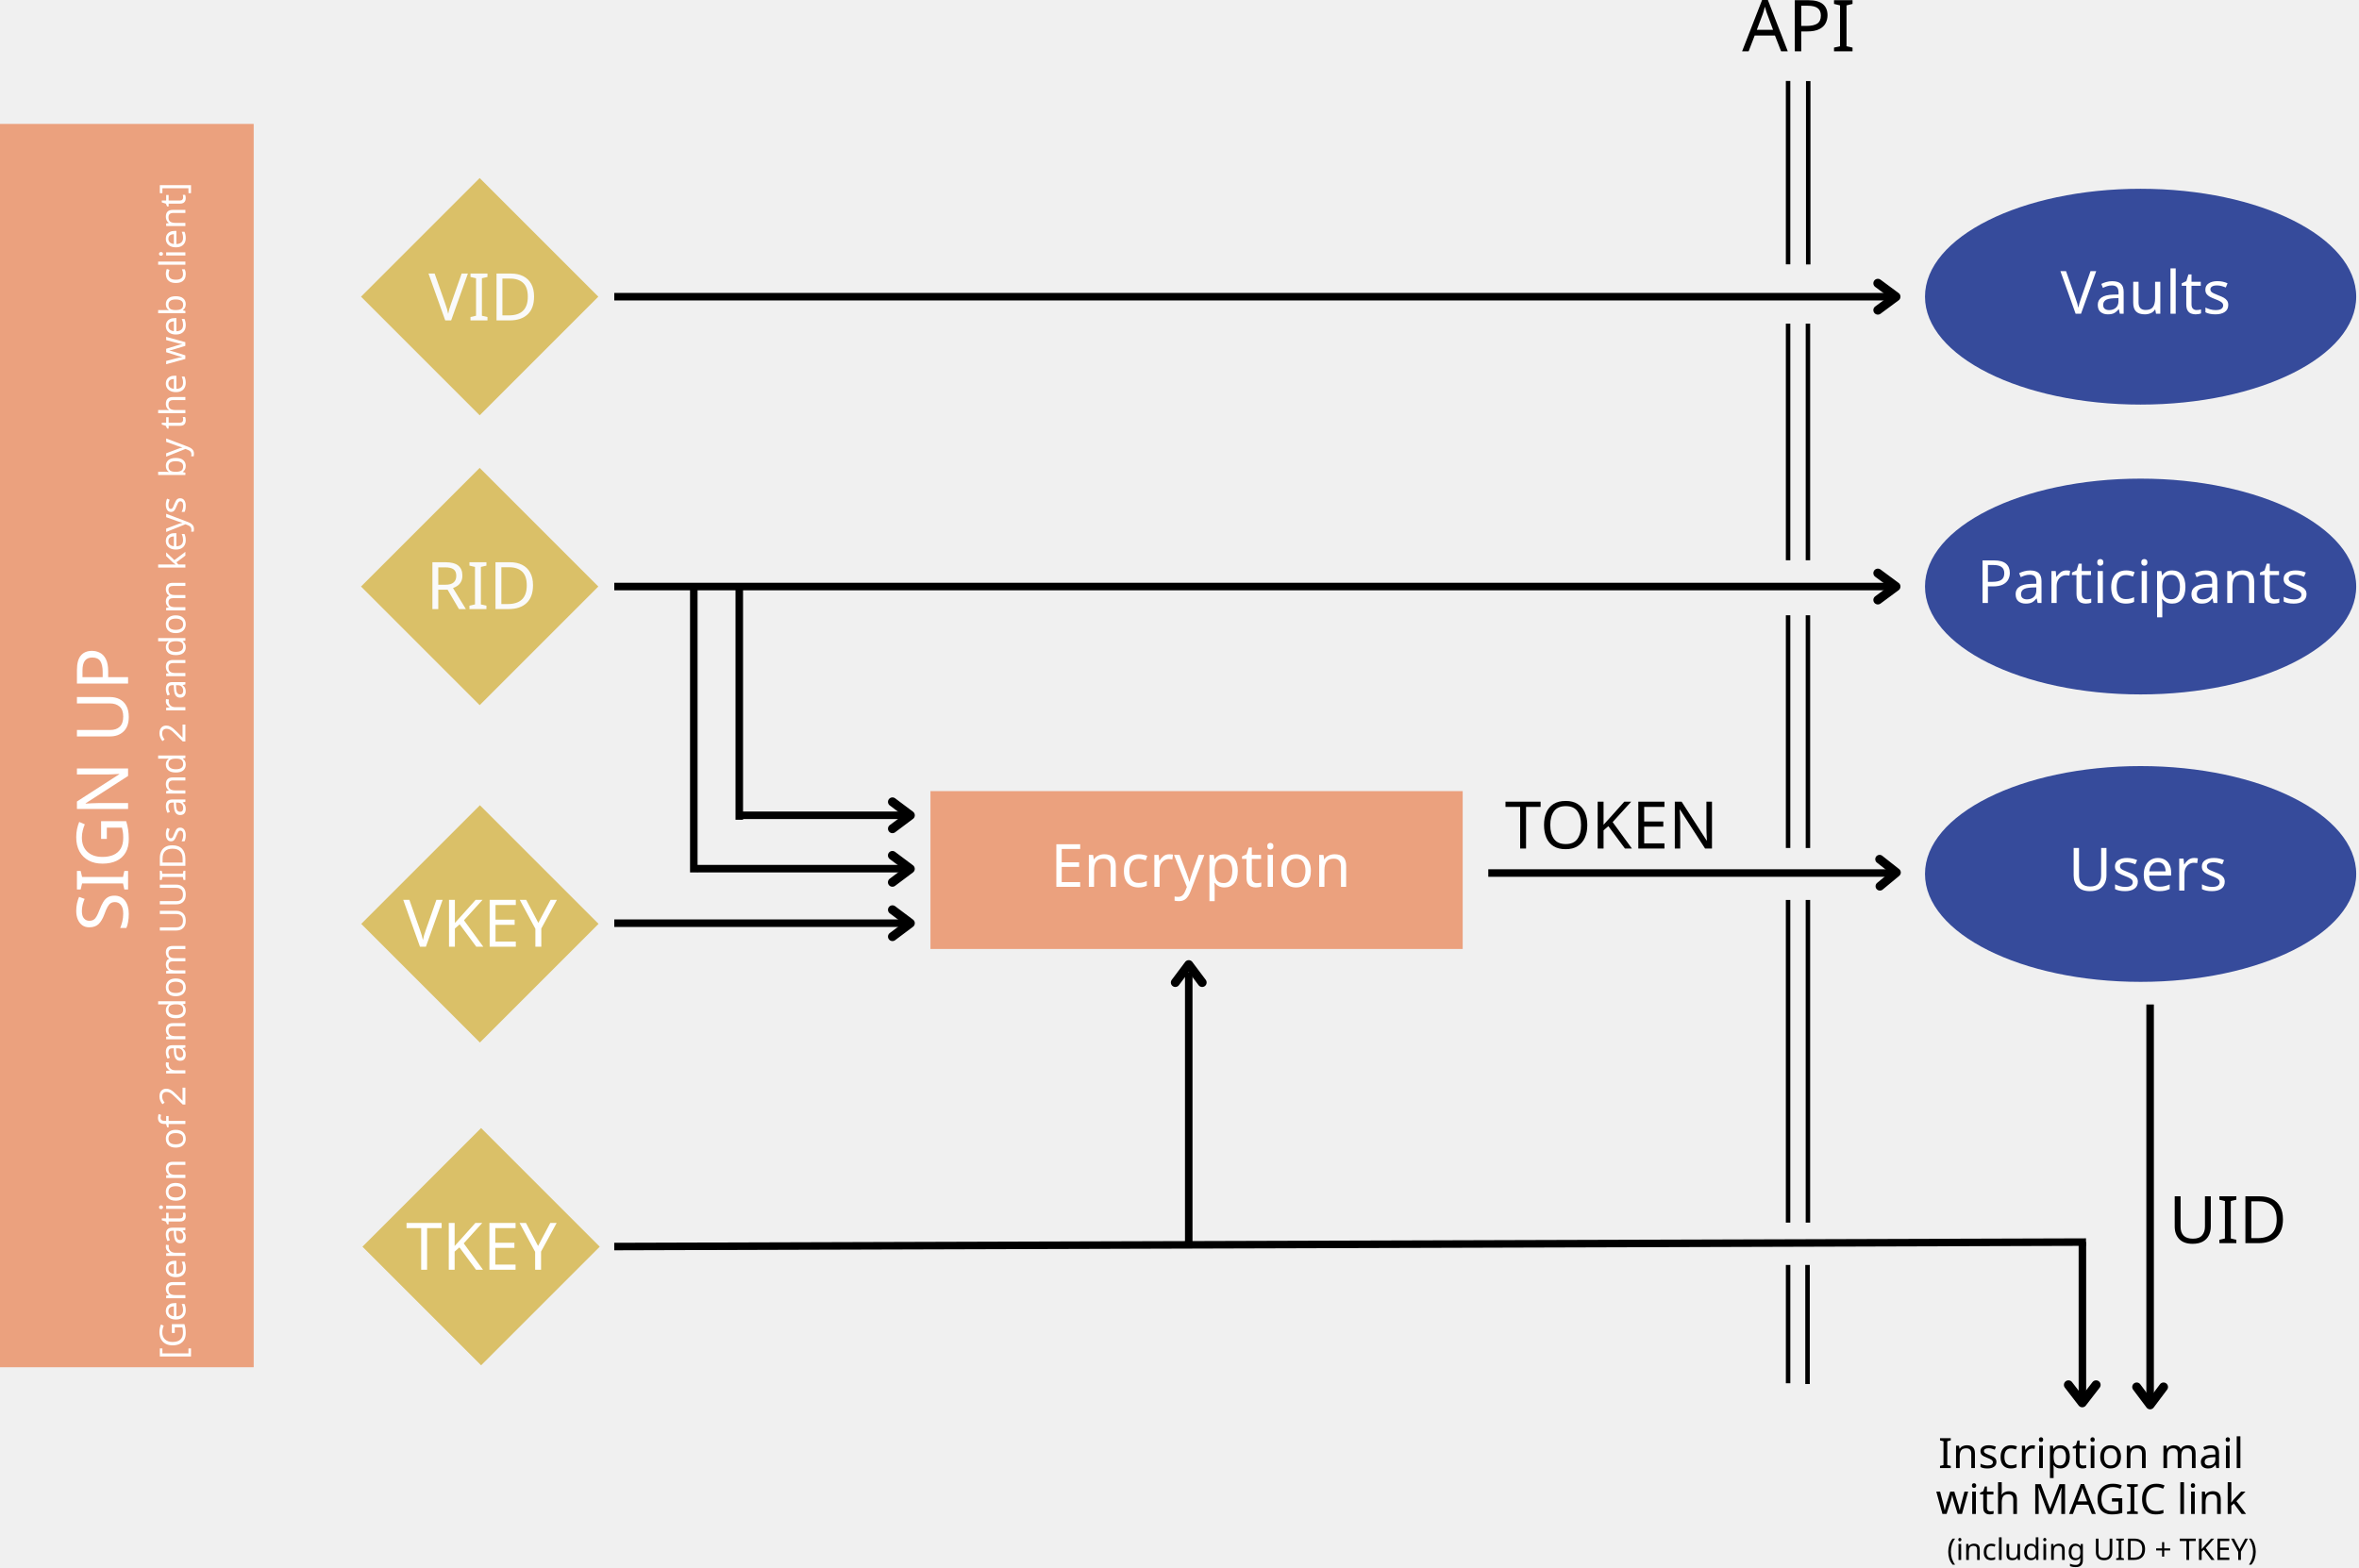
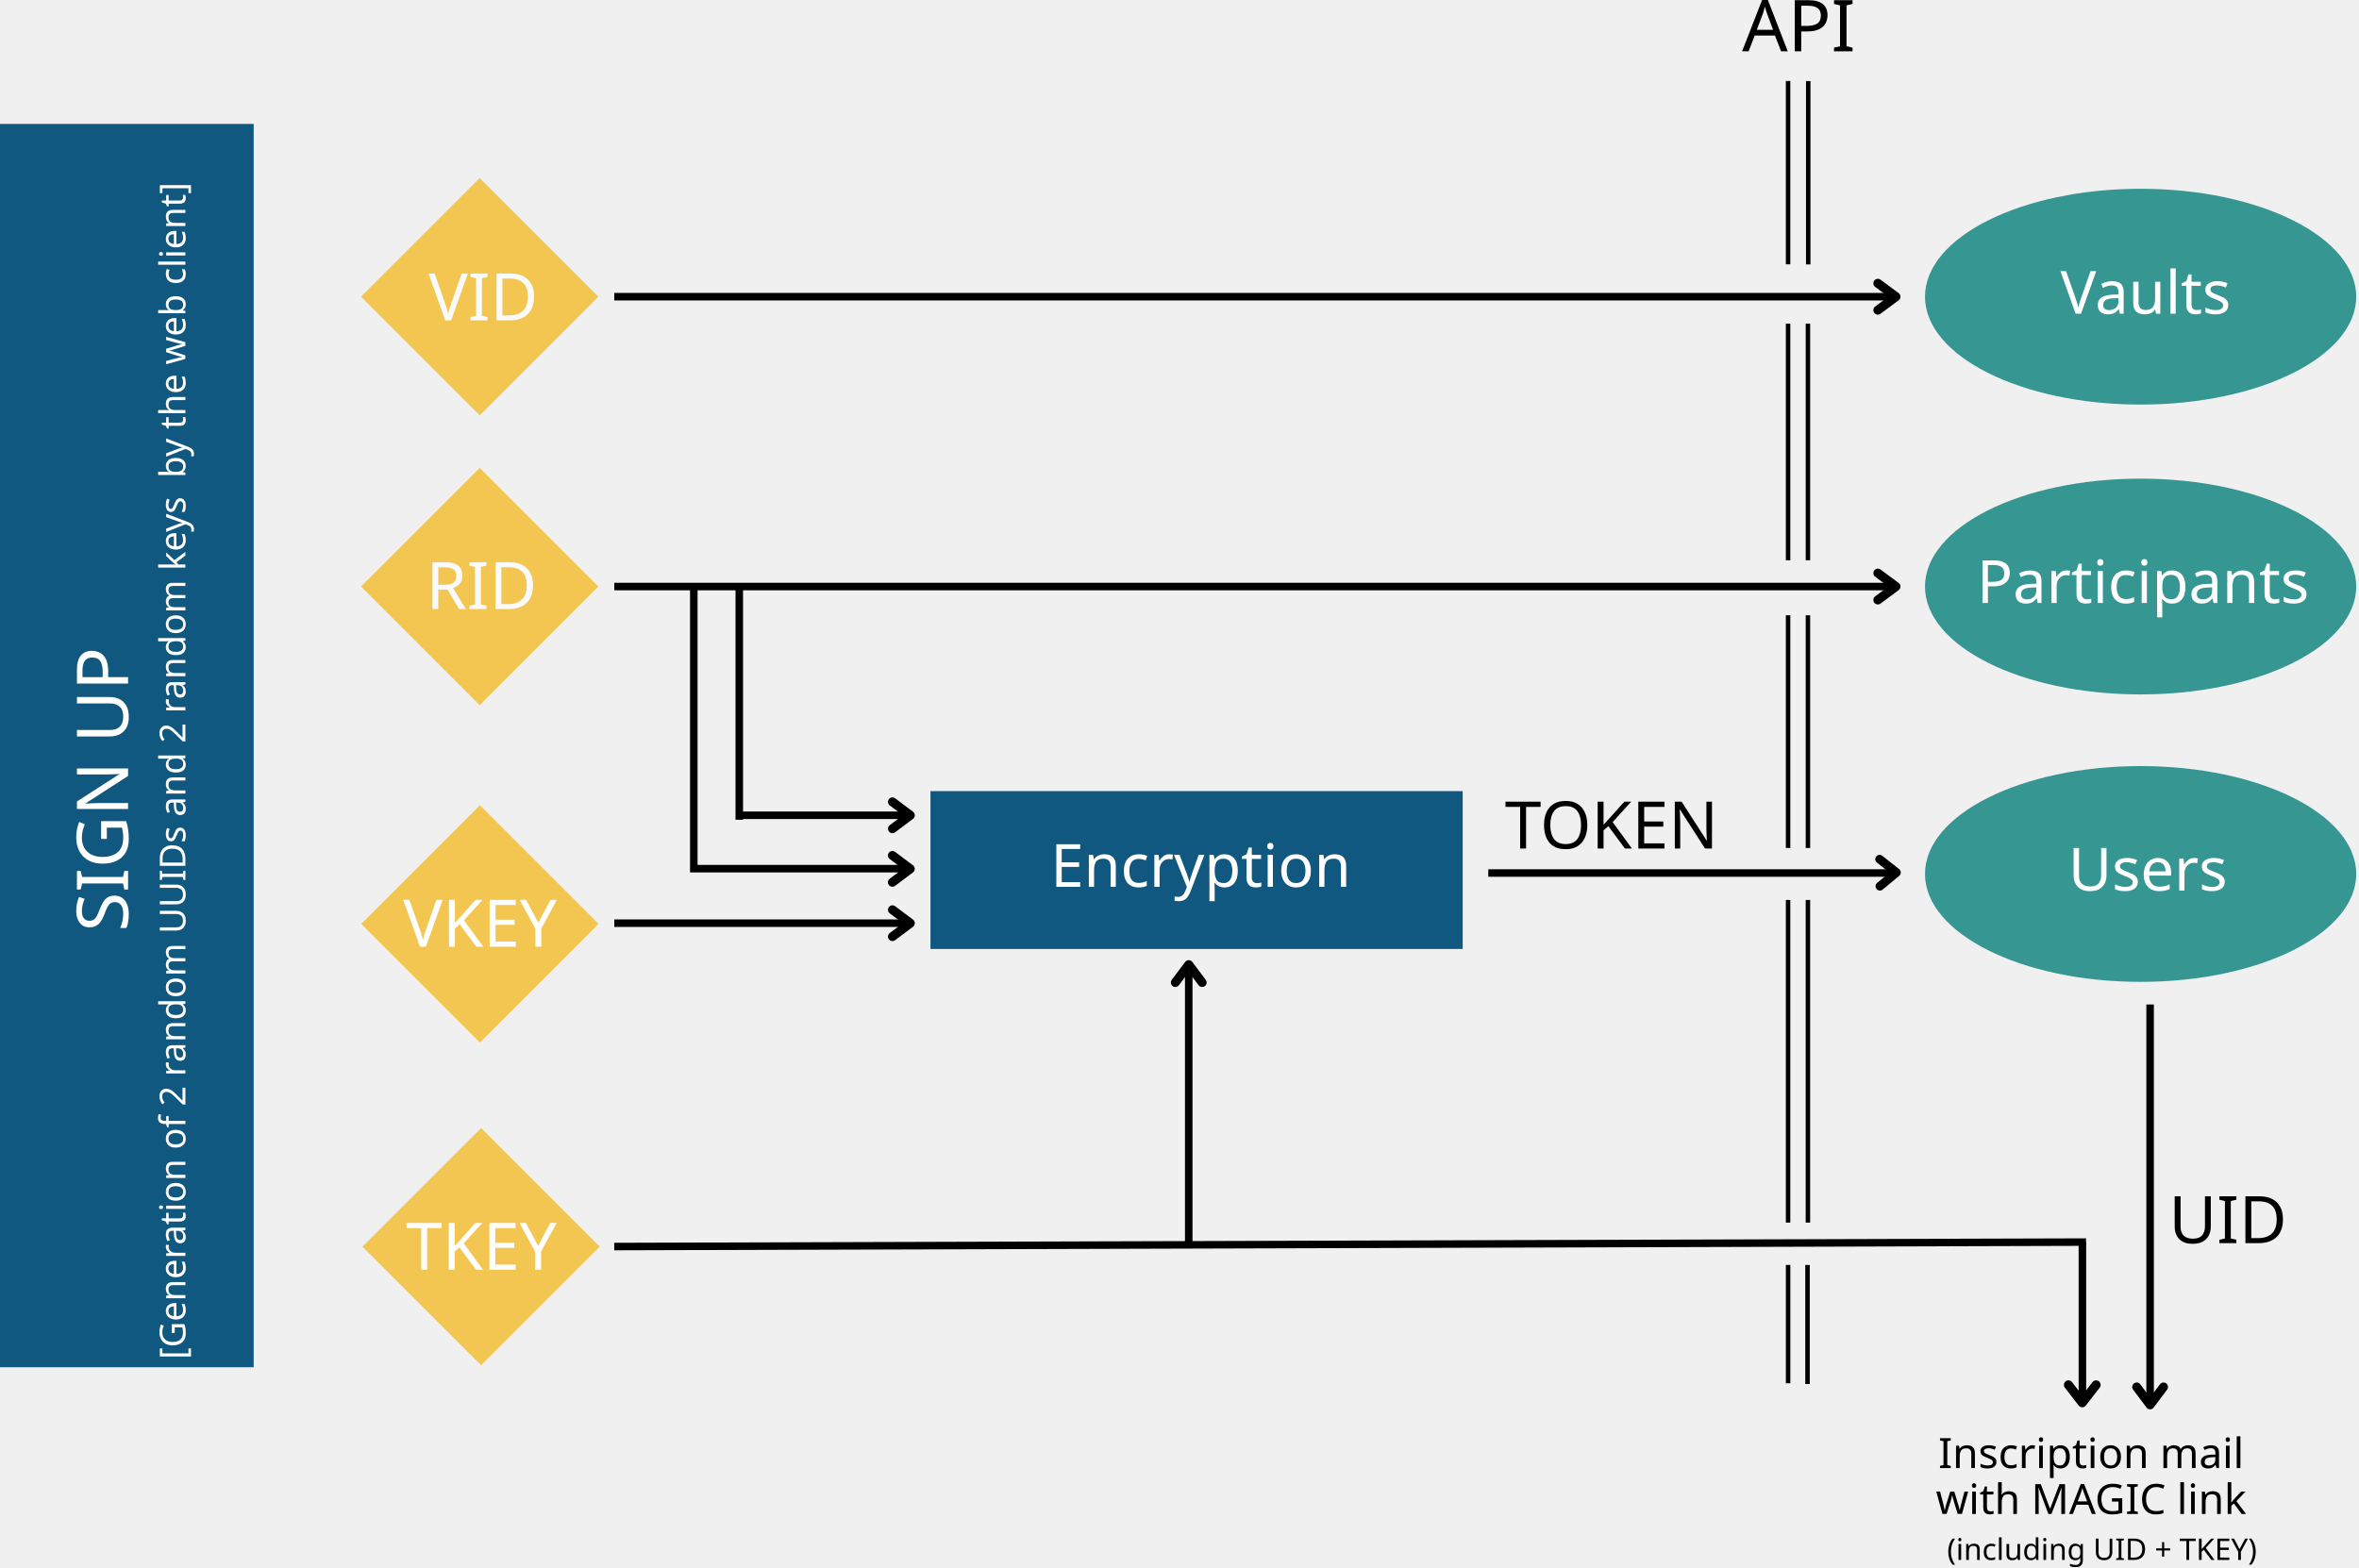
<svg xmlns="http://www.w3.org/2000/svg" width="1054.109" zoomAndPan="magnify" viewBox="0 0 790.272 525.274" height="700.365" preserveAspectRatio="xMidYMid" version="1.0" id="svg3169">
  <defs id="defs61">
    <g id="g2" />
    <clipPath id="3ea49442cd">
      <path d="M 0.312,0 H 841.527 V 595 H 0.312 Z m 0,0" clip-rule="nonzero" id="path4" />
    </clipPath>
    <clipPath id="d25032d3e5">
      <path d="m 143.504,83.172 h 79.531 v 79.531 h -79.531 z m 0,0" clip-rule="nonzero" id="path7" />
    </clipPath>
    <clipPath id="ed7158d152">
      <path d="m 183.27,83.172 39.766,39.766 -39.766,39.766 -39.766,-39.766 z m 0,0" clip-rule="nonzero" id="path10" />
    </clipPath>
    <clipPath id="2d36cc63f4">
      <path d="M 667.363,86.77 H 782.078 V 159.105 H 667.363 Z m 0,0" clip-rule="nonzero" id="path13" />
    </clipPath>
    <clipPath id="b732577bfc">
      <path d="m 724.832,86.77 c -31.586,0 -57.188,16.195 -57.188,36.168 0,19.977 25.602,36.168 57.188,36.168 31.582,0 57.188,-16.191 57.188,-36.168 0,-19.973 -25.605,-36.168 -57.188,-36.168 z m 0,0" clip-rule="nonzero" id="path16" />
    </clipPath>
    <clipPath id="870e2c8ea5">
      <path d="m 143.504,180.328 h 79.531 v 79.531 h -79.531 z m 0,0" clip-rule="nonzero" id="path19" />
    </clipPath>
    <clipPath id="7558e562d1">
      <path d="m 183.27,180.328 39.766,39.766 -39.766,39.766 -39.766,-39.766 z m 0,0" clip-rule="nonzero" id="path22" />
    </clipPath>
    <clipPath id="3c2af27ad2">
      <path d="m 667.363,183.926 h 114.715 v 72.332 H 667.363 Z m 0,0" clip-rule="nonzero" id="path25" />
    </clipPath>
    <clipPath id="062035909b">
      <path d="m 724.832,183.926 c -31.586,0 -57.188,16.191 -57.188,36.168 0,19.973 25.602,36.164 57.188,36.164 31.582,0 57.188,-16.191 57.188,-36.164 0,-19.977 -25.605,-36.168 -57.188,-36.168 z m 0,0" clip-rule="nonzero" id="path28" />
    </clipPath>
    <clipPath id="3d0e5a963f">
      <path d="m 667.363,338.773 h 114.715 v 72.332 H 667.363 Z m 0,0" clip-rule="nonzero" id="path31" />
    </clipPath>
    <clipPath id="7620945ac3">
      <path d="m 724.832,338.773 c -31.586,0 -57.188,16.191 -57.188,36.164 0,19.977 25.602,36.168 57.188,36.168 31.582,0 57.188,-16.191 57.188,-36.168 0,-19.973 -25.605,-36.164 -57.188,-36.164 z m 0,0" clip-rule="nonzero" id="path34" />
    </clipPath>
    <clipPath id="c0a5cc822f">
      <path d="m 334.344,335.172 h 178.434 v 52.914 H 334.344 Z m 0,0" clip-rule="nonzero" id="path37" />
    </clipPath>
    <clipPath id="54dfafb843">
      <path d="M 22.508,83.164 H 107.535 V 461.566 H 22.508 Z m 0,0" clip-rule="nonzero" id="path40" />
    </clipPath>
    <clipPath id="5396d4a7b2">
      <path d="M 12.203,503.445 H 33.094 v 20.891 H 12.203 Z m 0,0" clip-rule="nonzero" id="path43" />
    </clipPath>
    <clipPath id="03e538ffed">
      <path d="m 685.555,414.41 h 20.891 v 20.891 h -20.891 z m 0,0" clip-rule="nonzero" id="path46" />
    </clipPath>
    <clipPath id="eba06535e9">
      <path d="M 12.203,556.289 H 33.094 v 20.891 H 12.203 Z m 0,0" clip-rule="nonzero" id="path49" />
    </clipPath>
    <clipPath id="c954466857">
      <path d="m 782.02,524.996 h 20.891 v 20.891 h -20.891 z m 0,0" clip-rule="nonzero" id="path52" />
    </clipPath>
    <clipPath id="8554671117">
      <path d="m 738.551,411.105 h 79.531 v 79.531 h -79.531 z m 0,0" clip-rule="nonzero" id="path55" />
    </clipPath>
    <clipPath id="a826a887f6">
      <path d="m 778.316,411.105 39.766,39.766 -39.766,39.766 -39.766,-39.766 z m 0,0" clip-rule="nonzero" id="path58" />
    </clipPath>
    <clipPath id="8554671117-3">
      <path d="m 738.551,411.105 h 79.531 v 79.531 h -79.531 z m 0,0" clip-rule="nonzero" id="path55-6" />
    </clipPath>
    <clipPath id="a826a887f6-7">
      <path d="m 778.316,411.105 39.766,39.766 -39.766,39.766 -39.766,-39.766 z m 0,0" clip-rule="nonzero" id="path58-5" />
    </clipPath>
    <clipPath id="8554671117-3-2">
      <path d="m 738.551,411.105 h 79.531 v 79.531 h -79.531 z m 0,0" clip-rule="nonzero" id="path55-6-9" />
    </clipPath>
    <clipPath id="a826a887f6-7-1">
      <path d="m 778.316,411.105 39.766,39.766 -39.766,39.766 -39.766,-39.766 z m 0,0" clip-rule="nonzero" id="path58-5-2" />
    </clipPath>
  </defs>
  <path stroke-linecap="butt" fill="none" stroke-linejoin="miter" d="M 205.708,99.451 H 635.248" stroke="#000000" stroke-width="3.017" stroke-opacity="1" stroke-miterlimit="4" id="path69" style="stroke-width:2.519;stroke-dasharray:none" />
  <path stroke-linecap="round" fill="none" stroke-linejoin="round" d="m 629.179,94.955 6.07,4.496 -6.07,4.496" stroke="#000000" stroke-width="3.017" stroke-opacity="1" stroke-miterlimit="4" id="path71" />
  <g clip-path="url(#d25032d3e5)" id="g77" transform="translate(-22.6684,-23.49333)">
    <g clip-path="url(#ed7158d152)" id="g75">
-       <path fill="#dac068" d="m 143.504,83.172 h 79.531 v 79.531 h -79.531 z m 0,0" fill-opacity="1" fill-rule="nonzero" id="path73" />
+       <path fill="#f3c551" d="m 143.504,83.172 h 79.531 v 79.531 h -79.531 z m 0,0" fill-opacity="1" fill-rule="nonzero" id="path73" />
    </g>
  </g>
  <g clip-path="url(#2d36cc63f4)" id="g107" transform="matrix(1.263532,0,0,1,-198.6138,-23.49333)">
    <g clip-path="url(#b732577bfc)" id="g105">
-       <path fill="#364b9b" d="M 667.645,86.77 H 782.078 V 159.105 H 667.645 Z m 0,0" fill-opacity="1" fill-rule="nonzero" id="path103" />
+       <path fill="#369692" d="M 667.645,86.77 H 782.078 V 159.105 H 667.645 Z m 0,0" fill-opacity="1" fill-rule="nonzero" id="path103" />
    </g>
  </g>
  <path stroke-linecap="butt" fill="none" stroke-linejoin="miter" d="M 205.708,196.602 H 635.248" stroke="#000000" stroke-width="4" stroke-opacity="1" stroke-miterlimit="4" id="path157" style="stroke-width:2.519;stroke-dasharray:none" />
  <path stroke-linecap="butt" fill="none" stroke-linejoin="miter" d="M 498.62,292.63 H 634.615" stroke="#000000" stroke-width="1.503" stroke-opacity="1" stroke-miterlimit="4" id="path157-3" style="stroke-width:2.519;stroke-dasharray:none" />
  <path stroke-linecap="round" fill="none" stroke-linejoin="round" d="m 629.179,192.106 6.07,4.496 -6.07,4.496" stroke="#000000" stroke-width="3.017" stroke-opacity="1" stroke-miterlimit="4" id="path159" />
  <g clip-path="url(#870e2c8ea5)" id="g165" transform="translate(-22.6684,-23.49333)">
    <g clip-path="url(#7558e562d1)" id="g163">
-       <path fill="#dac068" d="m 143.504,180.328 h 79.531 v 79.531 h -79.531 z m 0,0" fill-opacity="1" fill-rule="nonzero" id="path161" />
+       <path fill="#f3c551" d="m 143.504,180.328 h 79.531 v 79.531 h -79.531 z m 0,0" fill-opacity="1" fill-rule="nonzero" id="path161" />
    </g>
  </g>
  <g clip-path="url(#3c2af27ad2)" id="g195" transform="matrix(1.263532,0,0,1,-198.6138,-23.49333)">
    <g clip-path="url(#062035909b)" id="g193">
-       <path fill="#364b9b" d="m 667.645,183.926 h 114.434 v 72.332 H 667.645 Z m 0,0" fill-opacity="1" fill-rule="nonzero" id="path191" />
+       <path fill="#369692" d="m 667.645,183.926 h 114.434 v 72.332 H 667.645 Z m 0,0" fill-opacity="1" fill-rule="nonzero" id="path191" />
    </g>
  </g>
  <path stroke-linecap="butt" fill="none" stroke-linejoin="miter" d="m 720.421,336.693 v 134.201" stroke="#000000" stroke-width="3.171" stroke-opacity="1" stroke-miterlimit="4" id="path795" style="stroke-width:2.519;stroke-dasharray:none" />
  <g clip-path="url(#3d0e5a963f)" id="g297" transform="matrix(1.263532,0,0,1,-198.6138,-81.99333)">
    <g clip-path="url(#7620945ac3)" id="g295">
-       <path fill="#364b9b" d="m 667.645,338.773 h 114.434 v 72.332 H 667.645 Z m 0,0" fill-opacity="1" fill-rule="nonzero" id="path293" />
+       <path fill="#369692" d="m 667.645,338.773 h 114.434 v 72.332 H 667.645 Z m 0,0" fill-opacity="1" fill-rule="nonzero" id="path293" />
    </g>
  </g>
  <path stroke-linecap="butt" fill="none" stroke-linejoin="miter" d="m 205.714,309.444 h 99.215" stroke="#000000" stroke-width="2.997" stroke-opacity="1" stroke-miterlimit="4" id="path339" style="stroke-width:2.519;stroke-dasharray:none" />
  <path stroke-linecap="round" fill="none" stroke-linejoin="round" d="m 298.937,304.948 5.992,4.496 -5.992,4.496" stroke="#000000" stroke-width="2.997" stroke-opacity="1" stroke-miterlimit="4" id="path341" />
  <path stroke-linecap="butt" fill="none" stroke-linejoin="miter" d="m 247.609,273.276 h 57.32" stroke="#000000" stroke-width="2.997" stroke-opacity="1" stroke-miterlimit="4" id="path343" style="stroke-width:2.519;stroke-dasharray:none" />
  <path stroke-linecap="round" fill="none" stroke-linejoin="round" d="m 298.937,268.78 5.992,4.496 -5.992,4.496" stroke="#000000" stroke-width="2.997" stroke-opacity="1" stroke-miterlimit="4" id="path345" />
  <path stroke-linecap="butt" fill="none" stroke-linejoin="miter" d="M 247.605,274.774 V 196.593" stroke="#000000" stroke-width="2.418" stroke-opacity="1" stroke-miterlimit="4" id="path347" style="stroke-width:2.519;stroke-dasharray:none" />
  <path stroke-linecap="butt" fill="none" stroke-linejoin="miter" d="m 233.511,291.167 h 71.417" stroke="#000000" stroke-width="3.136" stroke-opacity="1" stroke-miterlimit="4" id="path349" style="stroke-width:2.519;stroke-dasharray:none" />
  <path stroke-linecap="round" fill="none" stroke-linejoin="round" d="m 298.922,286.737 5.992,4.496 -5.992,4.496" stroke="#000000" stroke-width="2.997" stroke-opacity="1" stroke-miterlimit="4" id="path351" />
  <path stroke-linecap="butt" fill="none" stroke-linejoin="miter" d="M 232.362,292.429 V 196.592" stroke="#000000" stroke-width="2.519" stroke-opacity="1" stroke-miterlimit="4" id="path353" style="stroke-width:2.519;stroke-dasharray:none" />
  <g clip-path="url(#c0a5cc822f)" id="g357" transform="translate(-22.6684,-69.99333)">
-     <path fill="#eba17e" d="m 334.344,335.172 h 178.367 v 52.914 H 334.344 Z m 0,0" fill-opacity="1" fill-rule="nonzero" id="path355" />
+     <path fill="#115881" d="m 334.344,335.172 h 178.367 v 52.914 H 334.344 Z m 0,0" fill-opacity="1" fill-rule="nonzero" id="path355" />
  </g>
  <path stroke-linecap="round" fill="none" stroke-linejoin="round" d="m 629.762,287.997 5.653,4.459 -5.551,4.601" stroke="#000000" stroke-width="2.909" stroke-opacity="1" stroke-miterlimit="4" id="path449" />
  <g clip-path="url(#54dfafb843)" id="g453" transform="matrix(1,0,0,1.101646,-22.6684,-50.19576)">
-     <path fill="#eba17e" d="M 22.508,461.566 V 83.266 H 107.535 V 461.566 Z m 0,0" fill-opacity="1" fill-rule="nonzero" id="path451" />
+     <path fill="#115881" d="M 22.508,461.566 V 83.266 H 107.535 V 461.566 Z m 0,0" fill-opacity="1" fill-rule="nonzero" id="path451" />
  </g>
  <g fill="#000000" fill-opacity="1" id="g563" transform="translate(-22.6684,-23.49333)">
    <g transform="translate(85.90425,375.1218)" id="g561">
      <g id="g559" />
    </g>
  </g>
  <g fill="#000000" fill-opacity="1" id="g625" transform="translate(-22.6684,-23.49333)">
    <g transform="translate(85.90425,315.2709)" id="g623">
      <g id="g621" />
    </g>
  </g>
  <g fill="#000000" fill-opacity="1" id="g711" transform="translate(-22.6684,-23.49333)">
    <g transform="translate(85.90425,235.1463)" id="g709">
      <g id="g707" />
    </g>
  </g>
  <path stroke-linecap="butt" fill="none" stroke-linejoin="miter" d="M 398.234,417.819 V 325.933" stroke="#000000" stroke-width="4.528" stroke-opacity="1" stroke-miterlimit="4" id="path785" style="stroke-width:2.519;stroke-dasharray:none" />
  <path stroke-linecap="round" fill="none" stroke-linejoin="round" d="m 393.738,329.327 4.496,-5.996 4.496,5.996" stroke="#000000" stroke-width="2.997" stroke-opacity="1" stroke-miterlimit="4" id="path787" />
  <path stroke-linecap="butt" fill="none" stroke-linejoin="miter" d="m 205.698,417.833 493.239,-1.499" stroke="#000000" stroke-width="3.046" stroke-opacity="1" stroke-miterlimit="4" id="path789" style="stroke-width:2.518;stroke-dasharray:none" />
  <path stroke-linecap="butt" fill="none" stroke-linejoin="miter" d="m 697.729,416.334 v 53.856" stroke="#000000" stroke-width="3.041" stroke-opacity="1" stroke-miterlimit="4" id="path791" style="stroke-width:2.519;stroke-dasharray:none" />
  <path stroke-linecap="round" fill="none" stroke-linejoin="round" d="m 702.312,464.198 -4.63,5.993 -4.63,-5.993" stroke="#000000" stroke-width="3.041" stroke-opacity="1" stroke-miterlimit="4" id="path793" />
  <path stroke-linecap="round" fill="none" stroke-linejoin="round" d="m 724.917,464.901 -4.496,5.992 -4.496,-5.992" stroke="#000000" stroke-width="2.997" stroke-opacity="1" stroke-miterlimit="4" id="path797" />
  <g fill="#000000" fill-opacity="1" id="g899" transform="translate(-22.6684,-23.49333)">
    <g transform="translate(682.6338,519.365)" id="g897">
      <g id="g895" />
    </g>
  </g>
  <g fill="#000000" fill-opacity="1" id="g1041" transform="translate(-22.6684,-23.49333)">
    <g transform="translate(694.0594,541.0968)" id="g1039">
      <g id="g1037" />
    </g>
  </g>
  <g fill="#000000" fill-opacity="1" id="g1135" transform="translate(-22.6684,-23.49333)">
    <g transform="translate(699.2739,562.8285)" id="g1133">
      <g id="g1131" />
    </g>
  </g>
  <g fill="#000000" fill-opacity="1" id="g1149" transform="translate(-22.6684,-23.49333)">
    <g transform="translate(712.7154,562.8285)" id="g1147">
      <g id="g1145" />
    </g>
  </g>
  <g fill="#000000" fill-opacity="1" id="g1227" transform="translate(-22.6684,-23.49333)">
    <g transform="translate(81.4139,507.0872)" id="g1225">
      <g id="g1223" />
    </g>
  </g>
  <g fill="#000000" fill-opacity="1" id="g1281" transform="translate(-22.6684,-23.49333)">
    <g transform="translate(133.0701,507.0872)" id="g1279">
      <g id="g1277" />
    </g>
  </g>
  <g fill="#000000" fill-opacity="1" id="g1319" transform="translate(-22.6684,-23.49333)">
    <g transform="translate(169.3349,507.0872)" id="g1317">
      <g id="g1315" />
    </g>
  </g>
  <g fill="#000000" fill-opacity="1" id="g1389" transform="translate(-22.6684,-23.49333)">
    <g transform="translate(229.4141,507.0872)" id="g1387">
      <g id="g1385" />
    </g>
  </g>
  <g fill="#000000" fill-opacity="1" id="g1419" transform="translate(-22.6684,-23.49333)">
    <g transform="translate(256.6007,507.0872)" id="g1417">
      <g id="g1415" />
    </g>
  </g>
  <g fill="#000000" fill-opacity="1" id="g1481" transform="translate(-22.6684,-23.49333)">
    <g transform="translate(316.3442,507.0872)" id="g1479">
      <g id="g1477" />
    </g>
  </g>
  <g fill="#000000" fill-opacity="1" id="g1519" transform="translate(-22.6684,-23.49333)">
    <g transform="translate(354.4311,507.0872)" id="g1517">
      <g id="g1515" />
    </g>
  </g>
  <g fill="#000000" fill-opacity="1" id="g1565" transform="translate(-22.6684,-23.49333)">
    <g transform="translate(398.8791,507.0872)" id="g1563">
      <g id="g1561" />
    </g>
  </g>
  <g fill="#000000" fill-opacity="1" id="g1587" transform="translate(-22.6684,-23.49333)">
    <g transform="translate(421.8462,507.0872)" id="g1585">
      <g id="g1583" />
    </g>
  </g>
  <g fill="#000000" fill-opacity="1" id="g1625" transform="translate(-22.6684,-23.49333)">
    <g transform="translate(456.9923,507.0872)" id="g1623">
      <g id="g1621" />
    </g>
  </g>
  <g fill="#000000" fill-opacity="1" id="g1687" transform="translate(-22.6684,-23.49333)">
    <g transform="translate(500.5932,507.0872)" id="g1685">
      <g id="g1683" />
    </g>
  </g>
  <g fill="#000000" fill-opacity="1" id="g1725" transform="translate(-22.6684,-23.49333)">
    <g transform="translate(539.3194,507.0872)" id="g1723">
      <g id="g1721" />
    </g>
  </g>
  <g fill="#000000" fill-opacity="1" id="g1795" transform="translate(-22.6684,-23.49333)">
    <g transform="translate(68.69164,528.8189)" id="g1793">
      <g id="g1791" />
    </g>
  </g>
  <g fill="#000000" fill-opacity="1" id="g1881" transform="translate(-22.6684,-23.49333)">
    <g transform="translate(146.7194,528.8189)" id="g1879">
      <g id="g1877" />
    </g>
  </g>
  <g fill="#000000" fill-opacity="1" id="g1903" transform="translate(-22.6684,-23.49333)">
    <g transform="translate(169.1911,528.8189)" id="g1901">
      <g id="g1899" />
    </g>
  </g>
  <g fill="#000000" fill-opacity="1" id="g1957" transform="translate(-22.6684,-23.49333)">
    <g transform="translate(55.90546,559.9279)" id="g1955">
      <g id="g1953" />
    </g>
  </g>
  <g fill="#000000" fill-opacity="1" id="g1995" transform="translate(-22.6684,-23.49333)">
    <g transform="translate(85.92105,559.9279)" id="g1993">
      <g id="g1991" />
    </g>
  </g>
  <g fill="#000000" fill-opacity="1" id="g2057" transform="translate(-22.6684,-23.49333)">
    <g transform="translate(153.5281,559.9279)" id="g2055">
      <g id="g2053" />
    </g>
  </g>
  <g fill="#000000" fill-opacity="1" id="g2119" transform="translate(-22.6684,-23.49333)">
    <g transform="translate(200.6132,559.9279)" id="g2117">
      <g id="g2115" />
    </g>
  </g>
  <g fill="#000000" fill-opacity="1" id="g2141" transform="translate(-22.6684,-23.49333)">
    <g transform="translate(217.8106,559.9279)" id="g2139">
      <g id="g2137" />
    </g>
  </g>
  <g fill="#000000" fill-opacity="1" id="g2195" transform="translate(-22.6684,-23.49333)">
    <g transform="translate(264.7999,559.9279)" id="g2193">
      <g id="g2191" />
    </g>
  </g>
  <g fill="#000000" fill-opacity="1" id="g2249" transform="translate(-22.6684,-23.49333)">
    <g transform="translate(316.3922,559.9279)" id="g2247">
      <g id="g2245" />
    </g>
  </g>
  <g fill="#000000" fill-opacity="1" id="g2279" transform="translate(-22.6684,-23.49333)">
    <g transform="translate(341.5011,559.9279)" id="g2277">
      <g id="g2275" />
    </g>
  </g>
  <g fill="#000000" fill-opacity="1" id="g2301" transform="translate(-22.6684,-23.49333)">
    <g transform="translate(363.9728,559.9279)" id="g2299">
      <g id="g2297" />
    </g>
  </g>
  <g fill="#000000" fill-opacity="1" id="g2347" transform="translate(-22.6684,-23.49333)">
    <g transform="translate(405.8955,559.9279)" id="g2345">
      <g id="g2343" />
    </g>
  </g>
  <g fill="#000000" fill-opacity="1" id="g2377" transform="translate(-22.6684,-23.49333)">
    <g transform="translate(432.6985,559.9279)" id="g2375">
      <g id="g2373" />
    </g>
  </g>
  <g fill="#000000" fill-opacity="1" id="g2407" transform="translate(-22.6684,-23.49333)">
    <g transform="translate(459.166,559.9279)" id="g2405">
      <g id="g2403" />
    </g>
  </g>
  <g fill="#000000" fill-opacity="1" id="g2437" transform="translate(-22.6684,-23.49333)">
    <g transform="translate(485.4895,559.9279)" id="g2435">
      <g id="g2433" />
    </g>
  </g>
  <g fill="#000000" fill-opacity="1" id="g2467" transform="translate(-22.6684,-23.49333)">
    <g transform="translate(514.0986,559.9279)" id="g2465">
      <g id="g2463" />
    </g>
  </g>
  <g fill="#000000" fill-opacity="1" id="g2489" transform="translate(-22.6684,-23.49333)">
    <g transform="translate(531.1841,559.9279)" id="g2487">
      <g id="g2485" />
    </g>
  </g>
  <g fill="#000000" fill-opacity="1" id="g2543" transform="translate(-22.6684,-23.49333)">
    <g transform="translate(574.8649,559.9279)" id="g2541">
      <g id="g2539" />
    </g>
  </g>
  <g fill="#000000" fill-opacity="1" id="g2605" transform="translate(-22.6684,-23.49333)">
    <g transform="translate(87.87093,581.6596)" id="g2603">
      <g id="g2601" />
    </g>
  </g>
  <g fill="#000000" fill-opacity="1" id="g2667" transform="translate(-22.6684,-23.49333)">
    <g transform="translate(154.5989,581.6596)" id="g2665">
      <g id="g2663" />
    </g>
  </g>
  <g fill="#000000" fill-opacity="1" id="g2689" transform="translate(-22.6684,-23.49333)">
    <g transform="translate(177.3263,581.6596)" id="g2687">
      <g id="g2685" />
    </g>
  </g>
  <g fill="#000000" fill-opacity="1" id="g2751" transform="translate(-22.6684,-23.49333)">
    <g transform="translate(237.0698,581.6596)" id="g2749">
      <g id="g2747" />
    </g>
  </g>
  <g fill="#000000" fill-opacity="1" id="g2789" transform="translate(-22.6684,-23.49333)">
    <g transform="translate(267.8206,581.6596)" id="g2787">
      <g id="g2785" />
    </g>
  </g>
  <g fill="#000000" fill-opacity="1" id="g2811" transform="translate(-22.6684,-23.49333)">
    <g transform="translate(290.2924,581.6596)" id="g2809">
      <g id="g2807" />
    </g>
  </g>
  <g fill="#000000" fill-opacity="1" id="g2833" transform="translate(-22.6684,-23.49333)">
    <g transform="translate(307.4898,581.6596)" id="g2831">
      <g id="g2829" />
    </g>
  </g>
  <g clip-path="url(#8554671117-3)" id="g2959-3" transform="translate(-617.6399,-141.1946)">
    <g clip-path="url(#a826a887f6-7)" id="g2957-5">
-       <path fill="#dac068" d="m 738.551,411.105 h 79.531 v 79.531 h -79.531 z m 0,0" fill-opacity="1" fill-rule="nonzero" id="path2955-6" />
+       <path fill="#f3c551" d="m 738.551,411.105 h 79.531 v 79.531 h -79.531 z m 0,0" fill-opacity="1" fill-rule="nonzero" id="path2955-6" />
    </g>
  </g>
  <g clip-path="url(#8554671117-3-2)" id="g2959-3-7" transform="translate(-617.2396,-32.99773)">
    <g clip-path="url(#a826a887f6-7-1)" id="g2957-5-0">
-       <path fill="#dac068" d="m 738.551,411.105 h 79.531 v 79.531 h -79.531 z m 0,0" fill-opacity="1" fill-rule="nonzero" id="path2955-6-9" />
+       <path fill="#f3c551" d="m 738.551,411.105 h 79.531 v 79.531 h -79.531 z m 0,0" fill-opacity="1" fill-rule="nonzero" id="path2955-6-9" />
    </g>
  </g>
  <path stroke-linecap="butt" fill="none" stroke-linejoin="miter" d="M 605.843,88.637 V 27.176" stroke="#000000" stroke-width="1.499" stroke-opacity="1" stroke-miterlimit="4" id="path3049" />
  <path stroke-linecap="butt" fill="none" stroke-linejoin="miter" d="M 599.093,88.6 V 27.139" stroke="#000000" stroke-width="1.499" stroke-opacity="1" stroke-miterlimit="4" id="path3051" />
  <path stroke-linecap="butt" fill="none" stroke-linejoin="miter" d="M 605.746,187.796 V 108.479" stroke="#000000" stroke-width="1.499" stroke-opacity="1" stroke-miterlimit="4" id="path3053" style="stroke-width:1.498;stroke-dasharray:none" />
  <path stroke-linecap="butt" fill="none" stroke-linejoin="miter" d="M 599.093,187.796 V 108.479" stroke="#000000" stroke-width="1.499" stroke-opacity="1" stroke-miterlimit="4" id="path3055" />
  <path stroke-linecap="butt" fill="none" stroke-linejoin="miter" d="m 605.746,284.245 v -78.015" stroke="#000000" stroke-width="1.181" stroke-opacity="1" stroke-miterlimit="4" id="path3057" style="stroke-width:1.498;stroke-dasharray:none" />
  <path stroke-linecap="butt" fill="none" stroke-linejoin="miter" d="M 599.093,284.232 V 206.23" stroke="#000000" stroke-width="1.181" stroke-opacity="1" stroke-miterlimit="4" id="path3059" style="stroke-width:1.498;stroke-dasharray:none" />
  <path stroke-linecap="butt" fill="none" stroke-linejoin="miter" d="M 605.742,409.808 V 301.657" stroke="#000000" stroke-width="2.205" stroke-opacity="1" stroke-miterlimit="4" id="path3061" style="stroke-width:1.498;stroke-dasharray:none" />
  <path stroke-linecap="butt" fill="none" stroke-linejoin="miter" d="M 599.089,409.808 V 301.657" stroke="#000000" stroke-width="2.205" stroke-opacity="1" stroke-miterlimit="4" id="path3063" style="stroke-width:1.498;stroke-dasharray:none" />
  <path stroke-linecap="butt" fill="none" stroke-linejoin="miter" d="M 605.61,463.915 V 424" stroke="#000000" stroke-width="1.509" stroke-opacity="1" stroke-miterlimit="4" id="path3065" />
  <path stroke-linecap="butt" fill="none" stroke-linejoin="miter" d="M 599.096,463.655 V 423.999" stroke="#000000" stroke-width="1.499" stroke-opacity="1" stroke-miterlimit="4" id="path3067" />
  <text xml:space="preserve" style="font-size:22px;font-family:sans-serif;fill:#ffffff;stroke-width:0.75" x="134.985" y="317.327" id="text4425">
    <tspan id="tspan4423" style="font-size:22px;font-family:sans-serif;fill:#ffffff;fill-opacity:1;stroke-width:0.75" x="134.985" y="317.327">VKEY</tspan>
  </text>
  <text xml:space="preserve" style="font-size:9px;font-family:sans-serif;fill:#2170b9;stroke-width:0.75" x="143.017" y="395.391" id="text4429">
    <tspan id="tspan4427" style="stroke-width:0.75" x="143.017" y="395.391" />
  </text>
  <text xml:space="preserve" style="font-size:22px;font-family:sans-serif;fill:#ffffff;fill-opacity:1;stroke-width:0.75" x="135.872" y="425.615" id="text4585">
    <tspan id="tspan4583" style="font-size:22px;fill:#ffffff;stroke-width:0.75" x="135.872" y="425.615">TKEY</tspan>
  </text>
  <text xml:space="preserve" style="font-size:22px;font-family:sans-serif;fill:#000000;fill-opacity:1;stroke-width:0.75" x="142.617" y="204.16" id="text4589">
    <tspan id="tspan4587" style="font-size:22px;font-family:sans-serif;fill:#fafafa;fill-opacity:1;stroke-width:0.75" x="142.617" y="204.16">RID</tspan>
  </text>
  <text xml:space="preserve" style="font-size:22px;font-family:sans-serif;fill:#fafafa;fill-opacity:1;stroke-width:0.75" x="143.448" y="107.396" id="text4695">
    <tspan id="tspan4693" style="font-size:22px;stroke-width:0.75" x="143.448" y="107.396">VID</tspan>
  </text>
  <text xml:space="preserve" style="font-size:20px;font-family:sans-serif;fill:#000000;fill-opacity:1;stroke-width:0.75" x="351.929" y="297.264" id="text4699">
    <tspan id="tspan4697" style="fill:#ffffff;fill-opacity:1;stroke-width:0.75" x="351.929" y="297.264">Encryption</tspan>
  </text>
  <text xml:space="preserve" style="font-size:20px;font-family:sans-serif;fill:#ffffff;fill-opacity:1;stroke-width:0.75" x="690.363" y="105.161" id="text4859">
    <tspan id="tspan4857" style="font-size:20px;font-family:sans-serif;fill:#ffffff;fill-opacity:1;stroke-width:0.75" x="690.363" y="105.161">Vaults</tspan>
  </text>
  <text xml:space="preserve" style="font-size:20px;font-family:sans-serif;fill:#000000;fill-opacity:1;stroke-width:0.75" x="662.332" y="202.122" id="text4863">
    <tspan id="tspan4861" style="font-size:20px;font-family:sans-serif;fill:#ffffff;fill-opacity:1;stroke-width:0.75" x="662.332" y="202.122">Participants</tspan>
  </text>
  <text xml:space="preserve" style="font-size:20px;font-family:sans-serif;fill:#ffffff;fill-opacity:1;stroke-width:0.75" x="693.001" y="298.503" id="text5125">
    <tspan id="tspan5123" style="font-size:20px;stroke-width:0.75" x="693.001" y="298.503">Users</tspan>
  </text>
  <text xml:space="preserve" style="font-size:22px;font-family:sans-serif;fill:#000000;fill-opacity:1;stroke-width:0.75" x="726.679" y="416.693" id="text5129">
    <tspan id="tspan5127" style="font-size:22px;font-family:sans-serif;fill:#000000;stroke-width:0.75" x="726.679" y="416.693">UID</tspan>
  </text>
  <text xml:space="preserve" style="font-size:24px;font-family:sans-serif;fill:#000000;fill-opacity:1;stroke-width:0.75" x="583.678" y="17.208" id="text5133">
    <tspan id="tspan5131" style="font-size:24px;font-family:sans-serif;fill:#000000;fill-opacity:1;stroke-width:0.75" x="583.678" y="17.208">API</tspan>
  </text>
  <text xml:space="preserve" style="font-size:24px;line-height:0.8;font-family:sans-serif;fill:#ffffff;fill-opacity:1;stroke-width:0.75" x="-249" y="42.771" id="text6795" transform="rotate(-90)">
    <tspan style="font-size:24px;font-family:sans-serif;text-align:center;text-anchor:middle;stroke-width:0.75" x="-249" y="42.771" id="tspan6801">SIGN UP</tspan>
    <tspan style="font-size:12px;font-family:sans-serif;text-align:center;text-anchor:middle;stroke-width:0.75" x="-249" y="61.971" id="tspan6807">[Generation of 2 random UUIDs and 2 random keys  by the web client]</tspan>
  </text>
  <text xml:space="preserve" style="font-size:22px;line-height:0;font-family:sans-serif;text-align:center;text-anchor:middle;fill:#000000;fill-opacity:1;stroke-width:0.75" x="548.521" y="284.424" id="text6811">
    <tspan id="tspan6809" style="font-size:22px;font-family:sans-serif;stroke-width:0.75" x="548.521" y="284.424">TOKEN</tspan>
  </text>
  <text xml:space="preserve" style="font-size:14px;line-height:1.1;font-family:sans-serif;text-align:center;text-anchor:middle;fill:#000000;fill-opacity:1;stroke-width:0.75" x="709.755" y="492.074" id="text23944">
    <tspan id="tspan23942" style="text-align:center;text-anchor:middle;stroke-width:0.75" x="709.755" y="492.074">Inscription mail</tspan>
    <tspan style="text-align:center;text-anchor:middle;stroke-width:0.75" x="709.755" y="507.474" id="tspan23946">with MAGIC link</tspan>
    <tspan style="font-size:10px;font-family:sans-serif;text-align:center;text-anchor:middle;stroke-width:0.75" x="709.755" y="522.874" id="tspan23948">(including UID + TKEY)</tspan>
  </text>
</svg>
